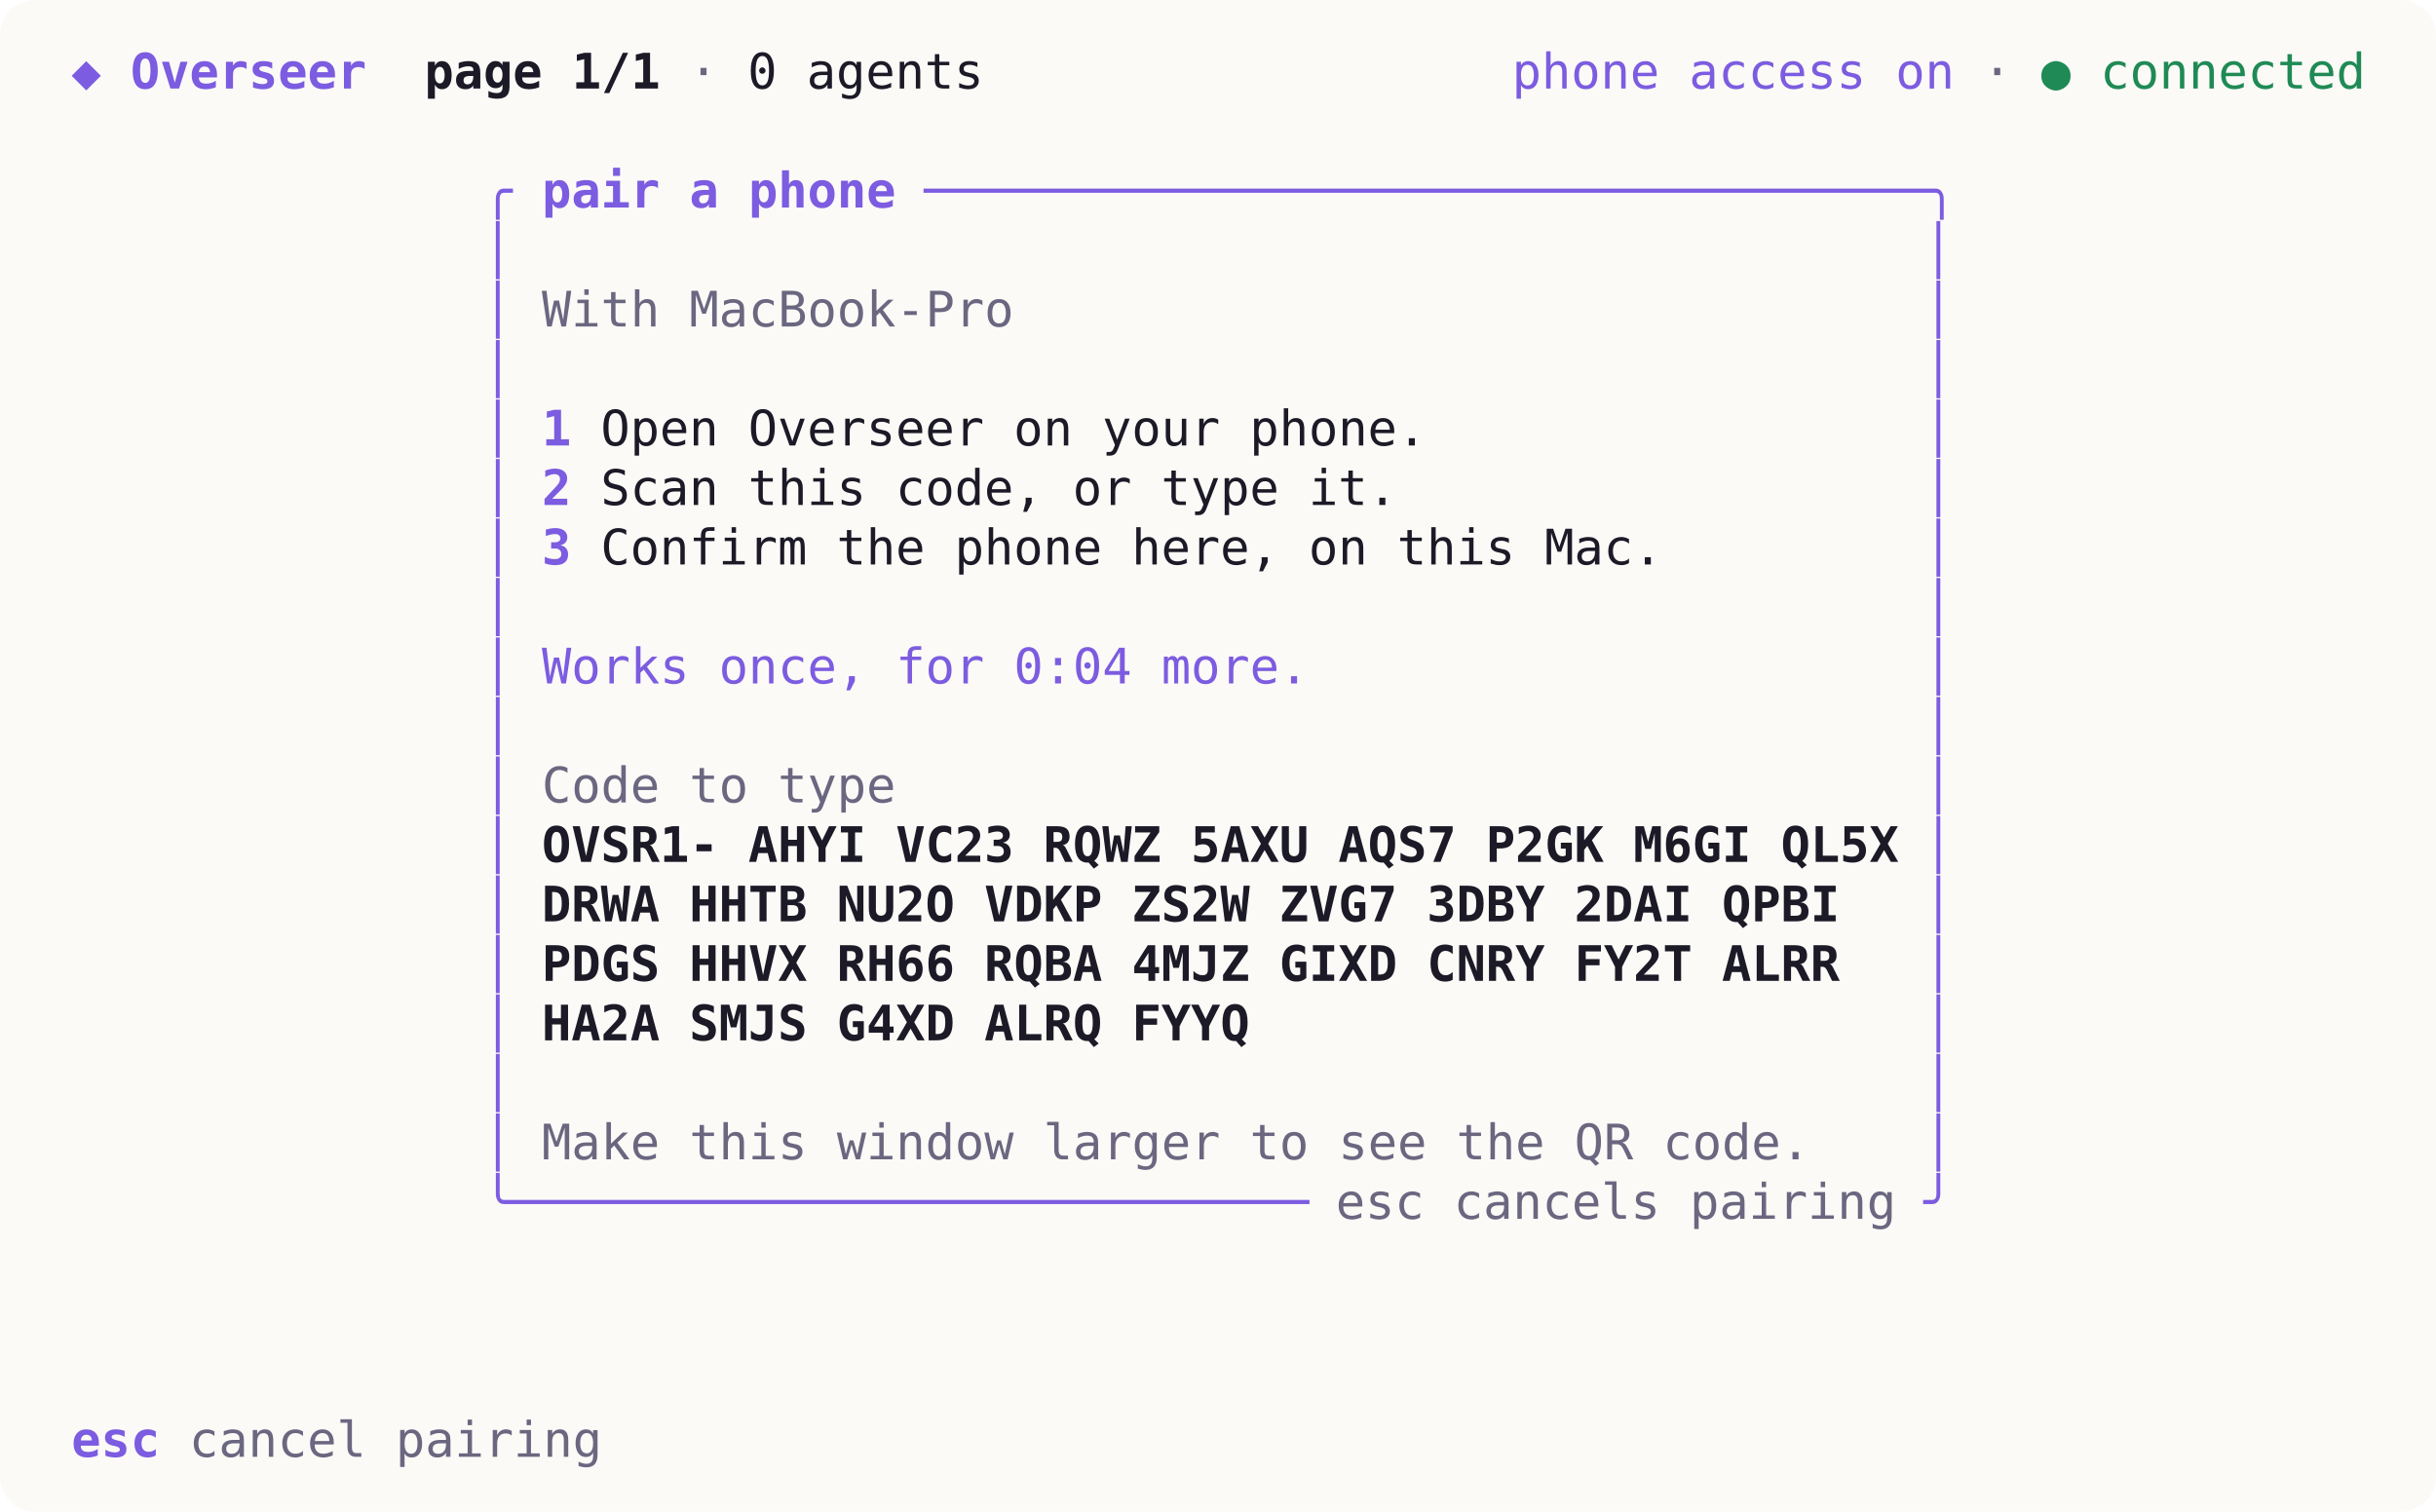
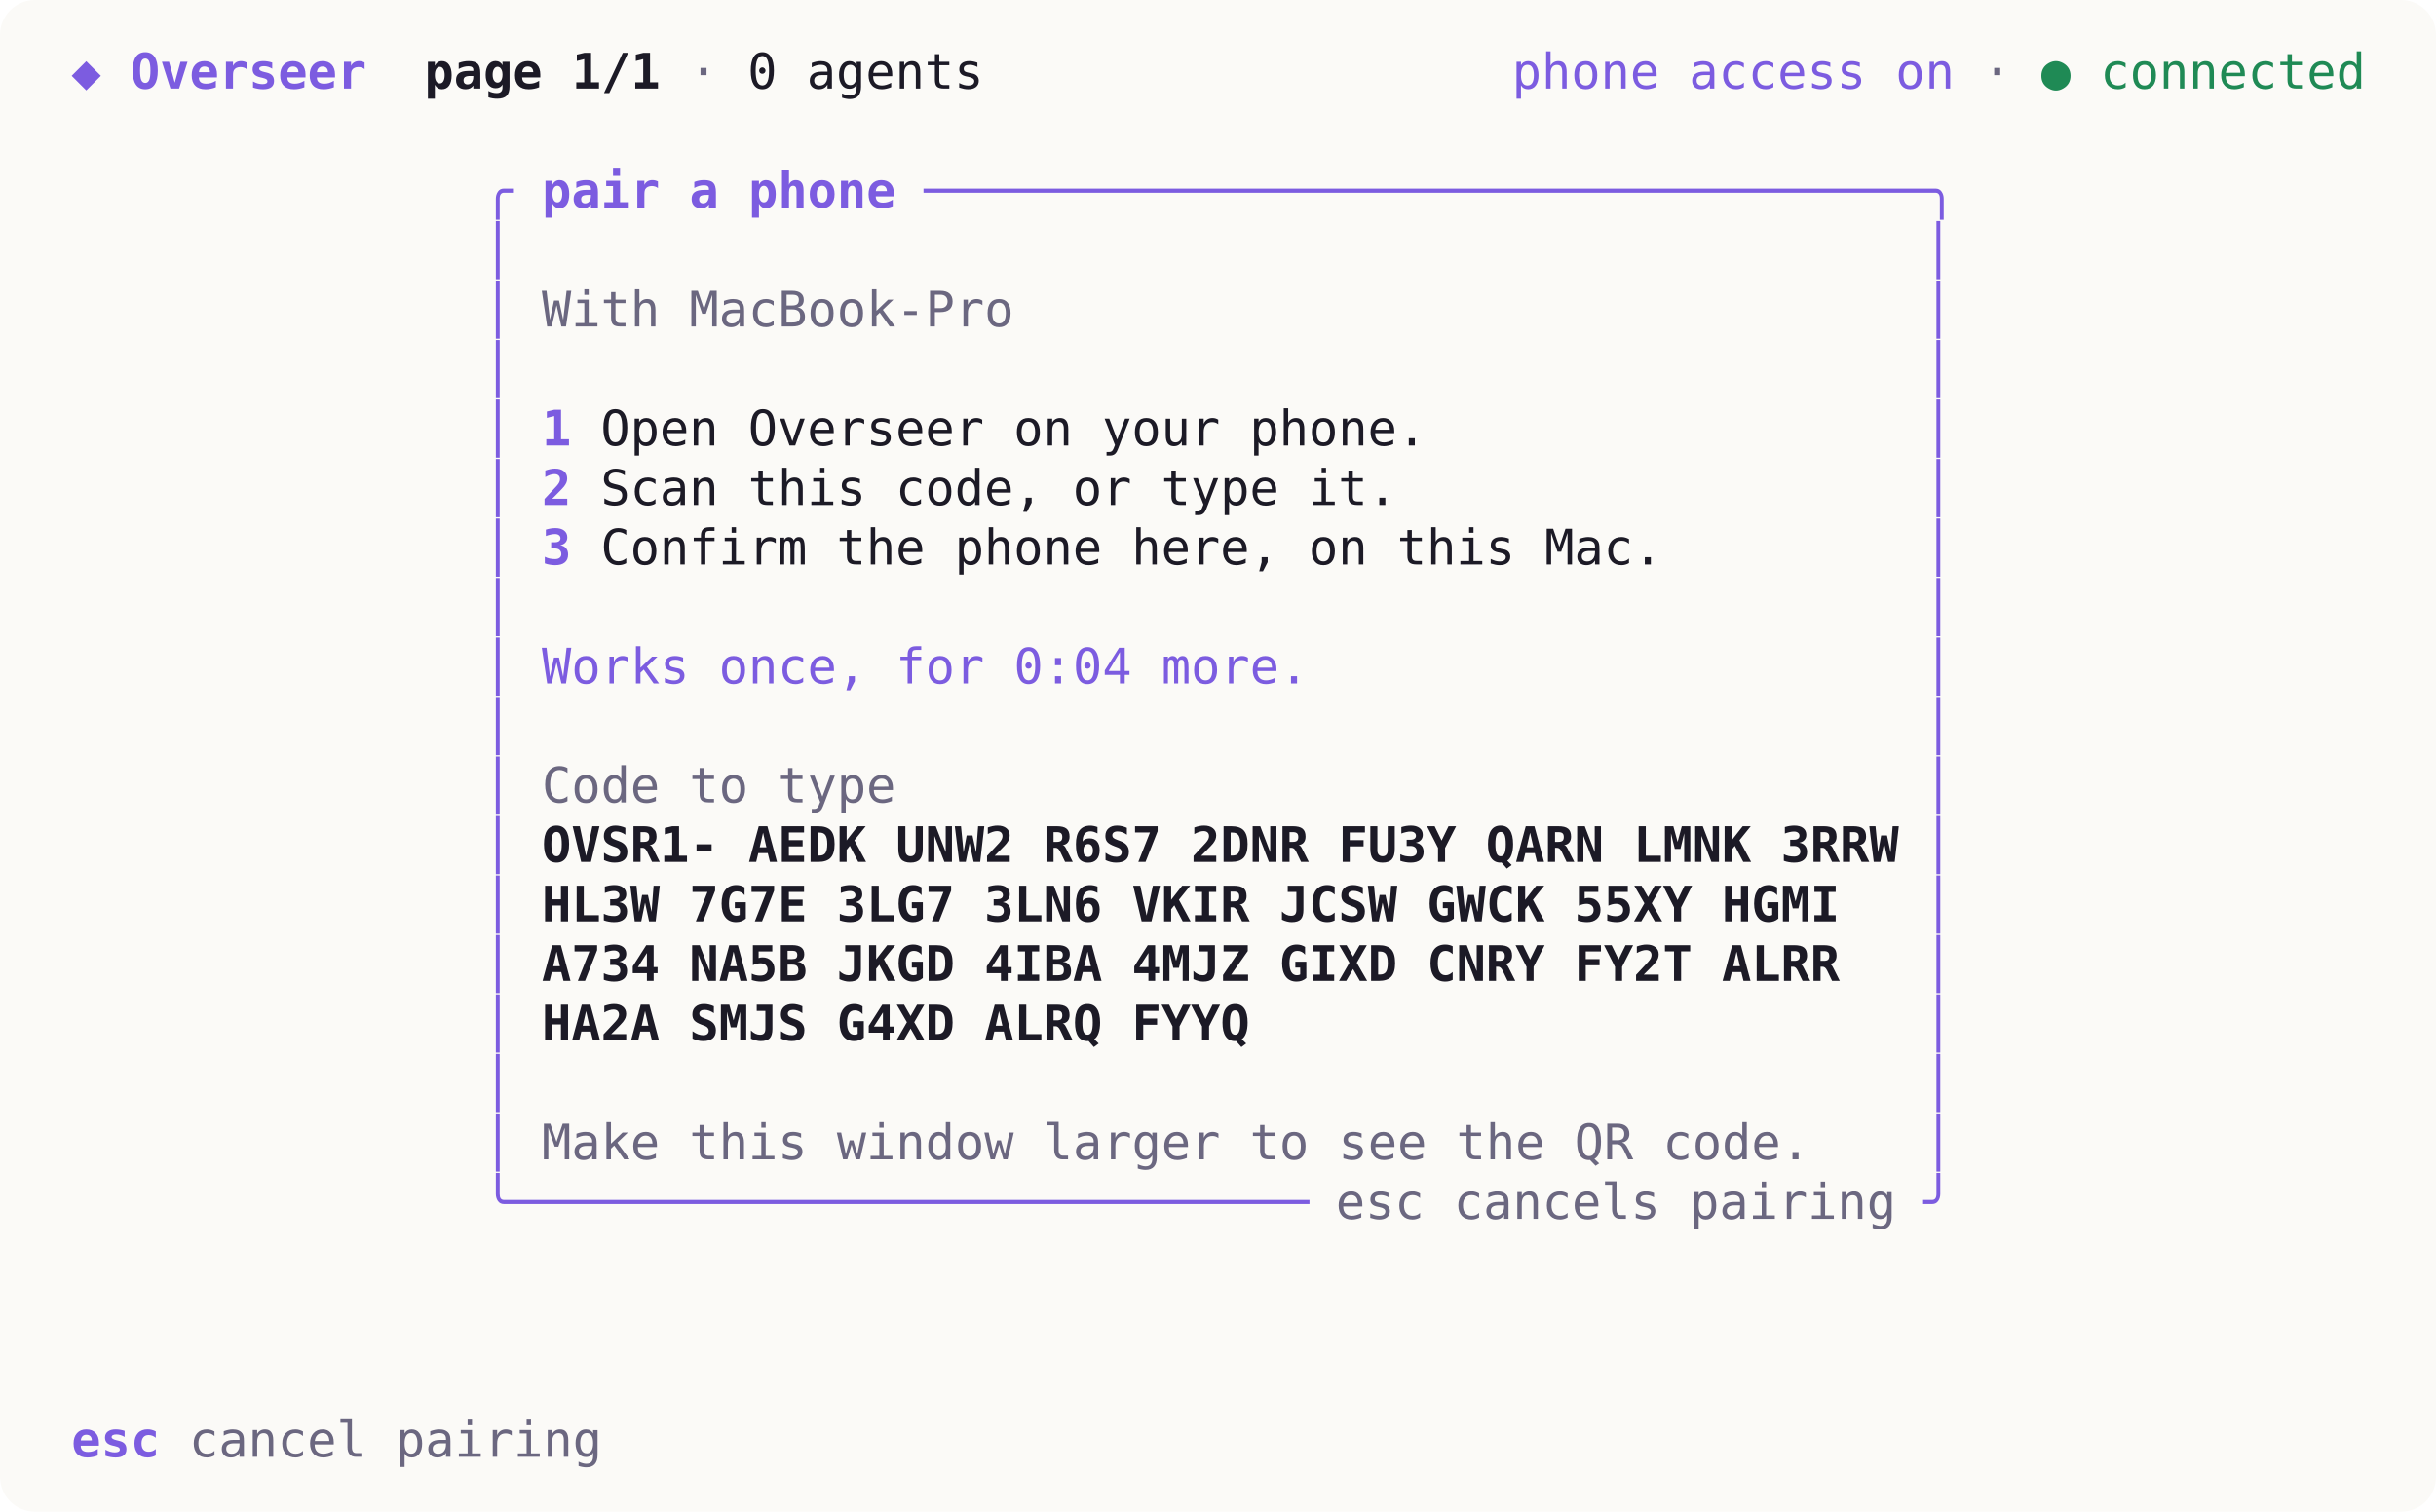
<svg xmlns="http://www.w3.org/2000/svg" width="696" height="432" viewBox="0 0 696 432">
  <rect width="100%" height="100%" rx="10" fill="#fbfaf7" />
  <g font-family="ui-monospace, SFMono-Regular, Menlo, monospace" font-size="14">
    <text x="12.0" y="25.3" textLength="100.8" lengthAdjust="spacingAndGlyphs" fill="#7c5ce0" font-weight="700" xml:space="preserve"> ◆ Overseer </text>
    <text x="112.8" y="25.3" textLength="84.0" lengthAdjust="spacingAndGlyphs" fill="#1c1a26" font-weight="700" xml:space="preserve"> page 1/1 </text>
    <text x="196.8" y="25.3" textLength="16.8" lengthAdjust="spacingAndGlyphs" fill="#6b6780" xml:space="preserve">· </text>
    <text x="213.6" y="25.3" textLength="218.4" lengthAdjust="spacingAndGlyphs" fill="#1c1a26" xml:space="preserve">0 agents                  </text>
    <text x="432.0" y="25.3" textLength="126.0" lengthAdjust="spacingAndGlyphs" fill="#7c5ce0" xml:space="preserve">phone access on</text>
    <text x="558.0" y="25.3" textLength="25.2" lengthAdjust="spacingAndGlyphs" fill="#6b6780" xml:space="preserve"> · </text>
    <text x="583.2" y="25.3" textLength="100.8" lengthAdjust="spacingAndGlyphs" fill="#1f8a55" xml:space="preserve">● connected </text>
    <text x="138.0" y="59.3" textLength="8.4" lengthAdjust="spacingAndGlyphs" fill="#7c5ce0" xml:space="preserve">╭</text>
    <text x="146.4" y="59.3" textLength="117.6" lengthAdjust="spacingAndGlyphs" fill="#7c5ce0" font-weight="700" xml:space="preserve"> pair a phone </text>
    <text x="264.0" y="59.3" textLength="294.0" lengthAdjust="spacingAndGlyphs" fill="#7c5ce0" xml:space="preserve">──────────────────────────────────╮</text>
    <text x="138.0" y="76.3" textLength="8.4" lengthAdjust="spacingAndGlyphs" fill="#7c5ce0" xml:space="preserve">│</text>
    <text x="549.6" y="76.3" textLength="8.4" lengthAdjust="spacingAndGlyphs" fill="#7c5ce0" xml:space="preserve">│</text>
    <text x="138.0" y="93.3" textLength="8.4" lengthAdjust="spacingAndGlyphs" fill="#7c5ce0" xml:space="preserve">│</text>
    <text x="154.8" y="93.3" textLength="134.4" lengthAdjust="spacingAndGlyphs" fill="#6b6780" xml:space="preserve">With MacBook-Pro</text>
    <text x="549.6" y="93.3" textLength="8.4" lengthAdjust="spacingAndGlyphs" fill="#7c5ce0" xml:space="preserve">│</text>
    <text x="138.0" y="110.3" textLength="8.4" lengthAdjust="spacingAndGlyphs" fill="#7c5ce0" xml:space="preserve">│</text>
    <text x="549.6" y="110.3" textLength="8.4" lengthAdjust="spacingAndGlyphs" fill="#7c5ce0" xml:space="preserve">│</text>
    <text x="138.0" y="127.3" textLength="8.4" lengthAdjust="spacingAndGlyphs" fill="#7c5ce0" xml:space="preserve">│</text>
    <text x="154.8" y="127.3" textLength="16.8" lengthAdjust="spacingAndGlyphs" fill="#7c5ce0" font-weight="700" xml:space="preserve">1 </text>
    <text x="171.6" y="127.3" textLength="378.0" lengthAdjust="spacingAndGlyphs" fill="#1c1a26" xml:space="preserve">Open Overseer on your phone.                 </text>
    <text x="549.6" y="127.3" textLength="8.4" lengthAdjust="spacingAndGlyphs" fill="#7c5ce0" xml:space="preserve">│</text>
    <text x="138.0" y="144.3" textLength="8.4" lengthAdjust="spacingAndGlyphs" fill="#7c5ce0" xml:space="preserve">│</text>
    <text x="154.8" y="144.3" textLength="16.8" lengthAdjust="spacingAndGlyphs" fill="#7c5ce0" font-weight="700" xml:space="preserve">2 </text>
    <text x="171.6" y="144.3" textLength="378.0" lengthAdjust="spacingAndGlyphs" fill="#1c1a26" xml:space="preserve">Scan this code, or type it.                  </text>
    <text x="549.6" y="144.3" textLength="8.4" lengthAdjust="spacingAndGlyphs" fill="#7c5ce0" xml:space="preserve">│</text>
    <text x="138.0" y="161.3" textLength="8.4" lengthAdjust="spacingAndGlyphs" fill="#7c5ce0" xml:space="preserve">│</text>
    <text x="154.8" y="161.3" textLength="16.8" lengthAdjust="spacingAndGlyphs" fill="#7c5ce0" font-weight="700" xml:space="preserve">3 </text>
    <text x="171.6" y="161.3" textLength="378.0" lengthAdjust="spacingAndGlyphs" fill="#1c1a26" xml:space="preserve">Confirm the phone here, on this Mac.         </text>
    <text x="549.6" y="161.3" textLength="8.4" lengthAdjust="spacingAndGlyphs" fill="#7c5ce0" xml:space="preserve">│</text>
    <text x="138.0" y="178.3" textLength="8.4" lengthAdjust="spacingAndGlyphs" fill="#7c5ce0" xml:space="preserve">│</text>
    <text x="549.6" y="178.3" textLength="8.4" lengthAdjust="spacingAndGlyphs" fill="#7c5ce0" xml:space="preserve">│</text>
    <text x="138.0" y="195.3" textLength="8.4" lengthAdjust="spacingAndGlyphs" fill="#7c5ce0" xml:space="preserve">│</text>
    <text x="154.8" y="195.3" textLength="218.4" lengthAdjust="spacingAndGlyphs" fill="#7c5ce0" xml:space="preserve">Works once, for 0:04 more.</text>
    <text x="549.6" y="195.3" textLength="8.4" lengthAdjust="spacingAndGlyphs" fill="#7c5ce0" xml:space="preserve">│</text>
    <text x="138.0" y="212.3" textLength="8.4" lengthAdjust="spacingAndGlyphs" fill="#7c5ce0" xml:space="preserve">│</text>
    <text x="549.6" y="212.3" textLength="8.4" lengthAdjust="spacingAndGlyphs" fill="#7c5ce0" xml:space="preserve">│</text>
    <text x="138.0" y="229.3" textLength="8.4" lengthAdjust="spacingAndGlyphs" fill="#7c5ce0" xml:space="preserve">│</text>
    <text x="154.8" y="229.3" textLength="100.8" lengthAdjust="spacingAndGlyphs" fill="#6b6780" xml:space="preserve">Code to type</text>
    <text x="549.6" y="229.3" textLength="8.4" lengthAdjust="spacingAndGlyphs" fill="#7c5ce0" xml:space="preserve">│</text>
    <text x="138.0" y="246.3" textLength="8.4" lengthAdjust="spacingAndGlyphs" fill="#7c5ce0" xml:space="preserve">│</text>
-     <text x="154.8" y="246.3" textLength="386.4" lengthAdjust="spacingAndGlyphs" fill="#1c1a26" font-weight="700" xml:space="preserve">OVSR1- AHYI VC23 RQWZ 5AXU AQS7 P2GK M6GI QL5X</text>
+     <text x="154.8" y="246.3" textLength="386.4" lengthAdjust="spacingAndGlyphs" fill="#1c1a26" font-weight="700" xml:space="preserve">OVSR1- AEDK UNW2 R6S7 2DNR FU3Y QARN LMNK 3RRW</text>
    <text x="549.6" y="246.3" textLength="8.4" lengthAdjust="spacingAndGlyphs" fill="#7c5ce0" xml:space="preserve">│</text>
    <text x="138.0" y="263.3" textLength="8.4" lengthAdjust="spacingAndGlyphs" fill="#7c5ce0" xml:space="preserve">│</text>
-     <text x="154.8" y="263.3" textLength="369.6" lengthAdjust="spacingAndGlyphs" fill="#1c1a26" font-weight="700" xml:space="preserve">DRWA HHTB NU2O VDKP ZS2W ZVG7 3DBY 2DAI QPBI</text>
+     <text x="154.8" y="263.3" textLength="369.6" lengthAdjust="spacingAndGlyphs" fill="#1c1a26" font-weight="700" xml:space="preserve">HL3W 7G7E 3LG7 3LN6 VKIR JCSW GWCK 55XY HGMI</text>
    <text x="549.6" y="263.3" textLength="8.4" lengthAdjust="spacingAndGlyphs" fill="#7c5ce0" xml:space="preserve">│</text>
    <text x="138.0" y="280.3" textLength="8.4" lengthAdjust="spacingAndGlyphs" fill="#7c5ce0" xml:space="preserve">│</text>
-     <text x="154.8" y="280.3" textLength="369.6" lengthAdjust="spacingAndGlyphs" fill="#1c1a26" font-weight="700" xml:space="preserve">PDGS HHVX RH66 RQBA 4MJZ GIXD CNRY FY2T ALRR</text>
+     <text x="154.8" y="280.3" textLength="369.6" lengthAdjust="spacingAndGlyphs" fill="#1c1a26" font-weight="700" xml:space="preserve">A734 NA5B JKGD 4IBA 4MJZ GIXD CNRY FY2T ALRR</text>
    <text x="549.6" y="280.3" textLength="8.4" lengthAdjust="spacingAndGlyphs" fill="#7c5ce0" xml:space="preserve">│</text>
    <text x="138.0" y="297.3" textLength="8.4" lengthAdjust="spacingAndGlyphs" fill="#7c5ce0" xml:space="preserve">│</text>
    <text x="154.8" y="297.3" textLength="201.6" lengthAdjust="spacingAndGlyphs" fill="#1c1a26" font-weight="700" xml:space="preserve">HA2A SMJS G4XD ALRQ FYYQ</text>
    <text x="549.6" y="297.3" textLength="8.4" lengthAdjust="spacingAndGlyphs" fill="#7c5ce0" xml:space="preserve">│</text>
    <text x="138.0" y="314.3" textLength="8.4" lengthAdjust="spacingAndGlyphs" fill="#7c5ce0" xml:space="preserve">│</text>
    <text x="549.6" y="314.3" textLength="8.4" lengthAdjust="spacingAndGlyphs" fill="#7c5ce0" xml:space="preserve">│</text>
    <text x="138.0" y="331.3" textLength="8.4" lengthAdjust="spacingAndGlyphs" fill="#7c5ce0" xml:space="preserve">│</text>
    <text x="154.8" y="331.3" textLength="361.2" lengthAdjust="spacingAndGlyphs" fill="#6b6780" xml:space="preserve">Make this window larger to see the QR code.</text>
    <text x="549.6" y="331.3" textLength="8.4" lengthAdjust="spacingAndGlyphs" fill="#7c5ce0" xml:space="preserve">│</text>
    <text x="138.0" y="348.3" textLength="235.2" lengthAdjust="spacingAndGlyphs" fill="#7c5ce0" xml:space="preserve">╰───────────────────────────</text>
    <text x="373.2" y="348.3" textLength="176.4" lengthAdjust="spacingAndGlyphs" fill="#6b6780" xml:space="preserve"> esc cancels pairing </text>
    <text x="549.6" y="348.3" textLength="8.4" lengthAdjust="spacingAndGlyphs" fill="#7c5ce0" xml:space="preserve">╯</text>
    <text x="20.4" y="416.3" textLength="25.2" lengthAdjust="spacingAndGlyphs" fill="#7c5ce0" font-weight="700" xml:space="preserve">esc</text>
    <text x="45.6" y="416.3" textLength="151.2" lengthAdjust="spacingAndGlyphs" fill="#6b6780" xml:space="preserve"> cancel pairing   </text>
  </g>
</svg>
